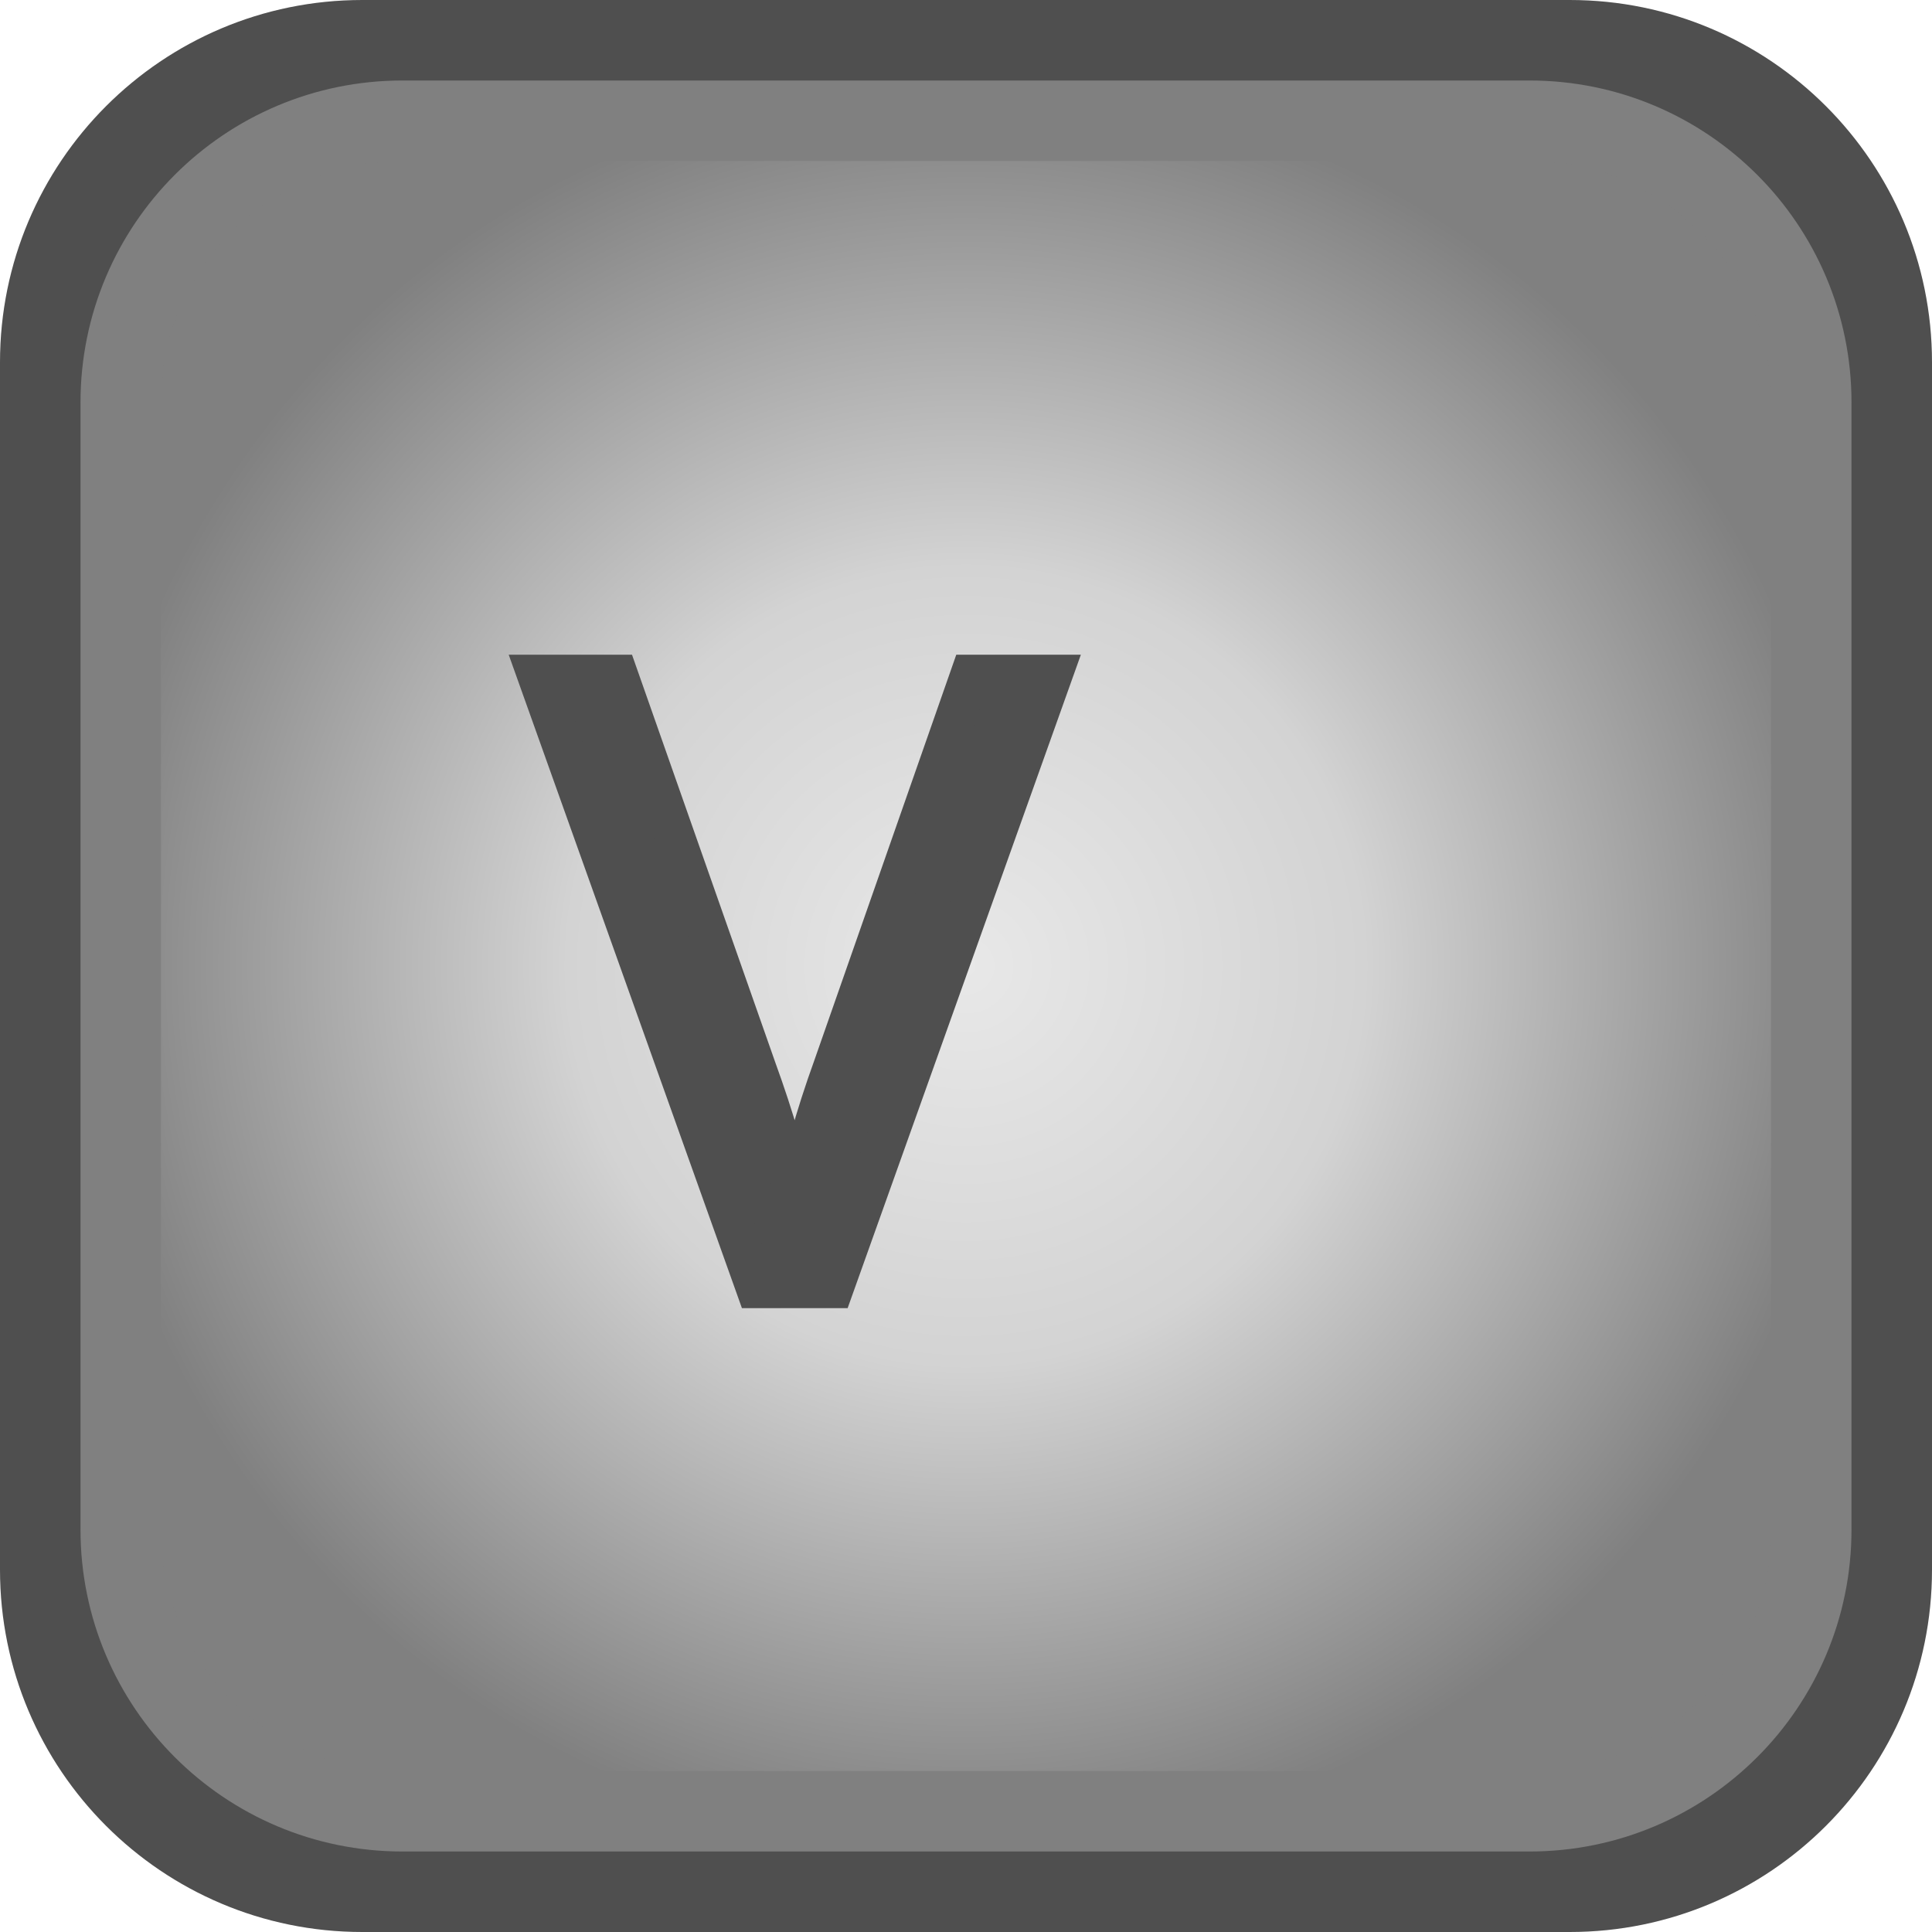
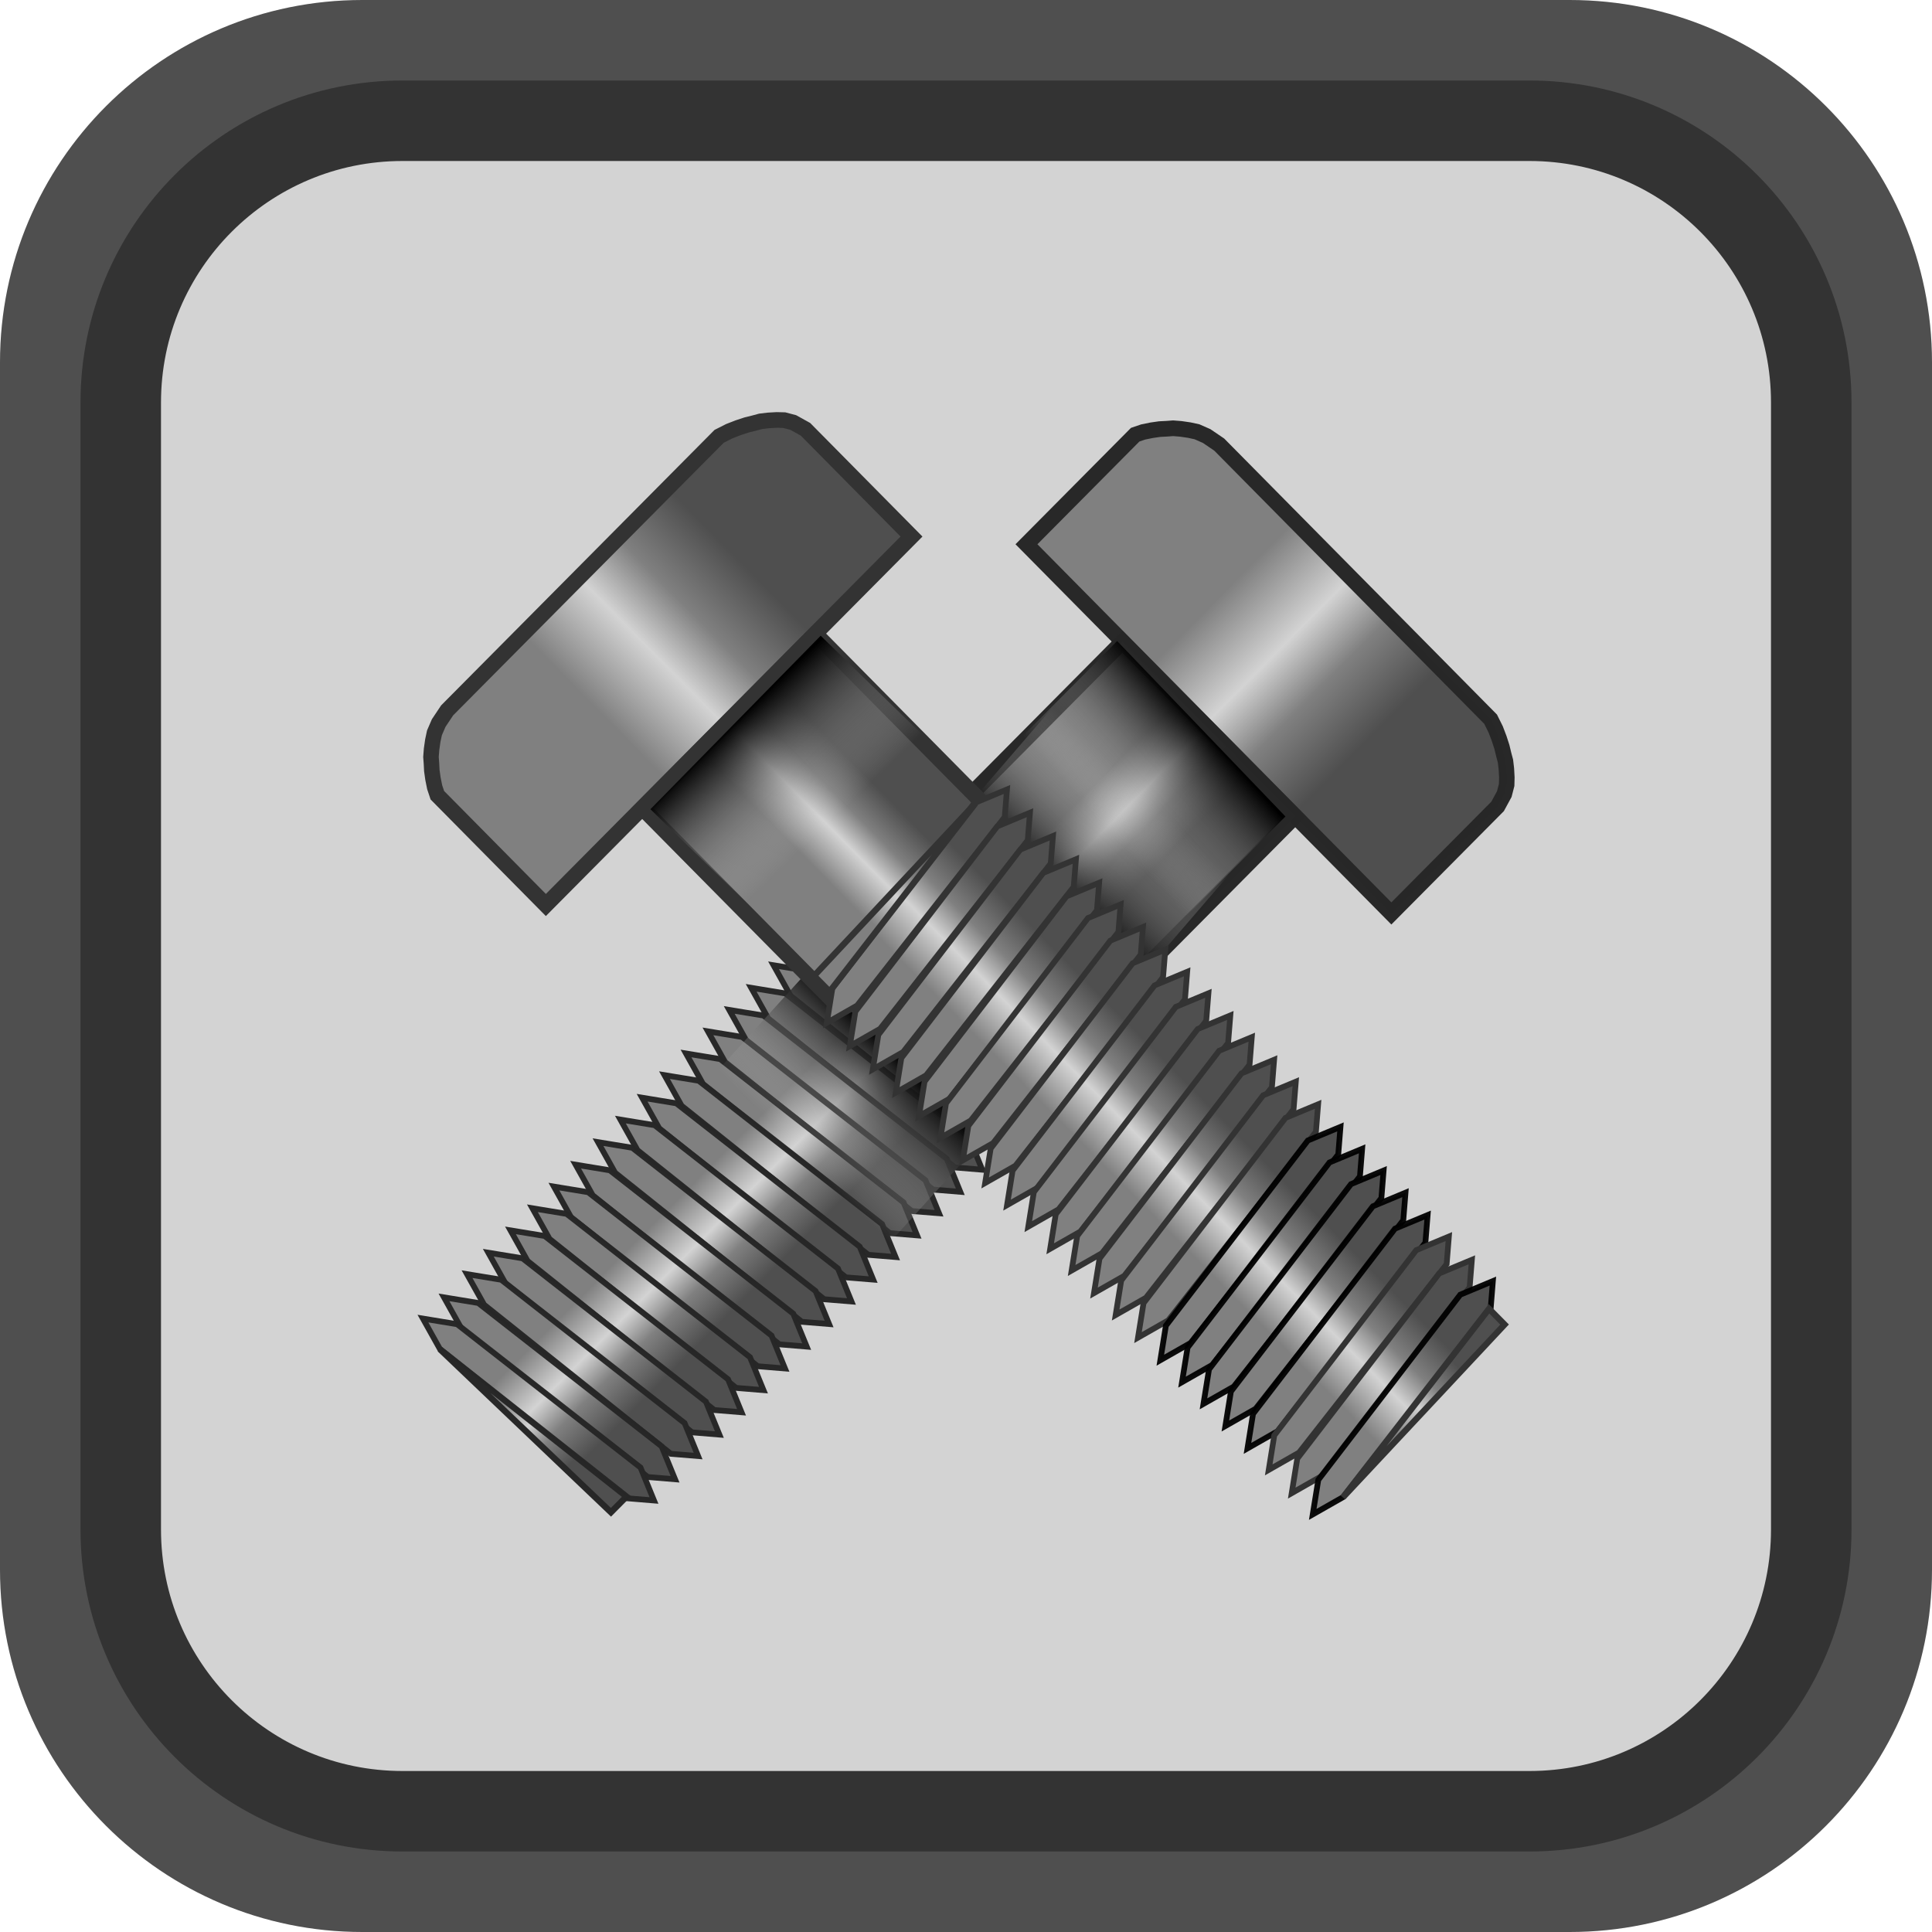
- <svg xmlns="http://www.w3.org/2000/svg" xmlns:xlink="http://www.w3.org/1999/xlink" viewBox="0 0 48 48" fill="none" version="1.1" id="svg4">
-   <defs id="defs3">
-     <linearGradient id="vectisMetal" x1="0" y1="0" x2="48" y2="48" gradientUnits="userSpaceOnUse">
-       <stop stop-color="#e8e8e8" id="stop1" />
-       <stop offset="0.45" stop-color="#d3d3d3" id="stop2" />
-       <stop offset="1" stop-color="#a8a8a8" id="stop3" style="stop-color:#808080;stop-opacity:1;" />
+ <svg xmlns="http://www.w3.org/2000/svg" xmlns:xlink="http://www.w3.org/1999/xlink" fill="none" version="1.1" viewBox="0 0 48 48" xml:space="preserve">
+   <defs>
+     <linearGradient id="linearGradient199">
+       <stop stop-color="#808080" offset=".34" />
+       <stop stop-color="#d3d3d3" offset=".489" />
+       <stop stop-color="#808080" offset=".593" />
+       <stop stop-color="#4f4f4f" offset=".725" />
    </linearGradient>
-     <radialGradient xlink:href="#vectisMetal" id="radialGradient5" cx="24" cy="24" fx="24" fy="24" r="22" gradientUnits="userSpaceOnUse" />
+     <linearGradient id="linearGradient190">
+       <stop offset="0" />
+       <stop stop-color="#ccc" stop-opacity="0" offset="1" />
+     </linearGradient>
+     <linearGradient id="linearGradient689" x1="82.147" x2="133.09" y1="154.36" y2="155.31" gradientUnits="userSpaceOnUse">
+       <stop stop-color="#808080" offset=".244" />
+       <stop stop-color="#d3d3d3" offset=".411" />
+       <stop stop-color="#808080" offset=".579" />
+       <stop stop-color="#4f4f4f" offset=".747" />
+     </linearGradient>
+     <linearGradient id="linearGradient95" x1="99.633" x2="107.33" y1="151.48" y2="151.48" gradientUnits="userSpaceOnUse" xlink:href="#linearGradient199" />
+     <linearGradient id="linearGradient96" x1="100.03" x2="107.73" y1="174.59" y2="174.59" gradientUnits="userSpaceOnUse" xlink:href="#linearGradient199" />
+     <linearGradient id="linearGradient120" x1="99.347" x2="107.73" y1="147.96" y2="147.96" gradientUnits="userSpaceOnUse" xlink:href="#linearGradient199" />
+     <linearGradient id="linearGradient154" x1="98.75" x2="108.51" y1="173.15" y2="173.15" gradientUnits="userSpaceOnUse" xlink:href="#linearGradient199" />
+     <linearGradient id="linearGradient155" x1="98.75" x2="108.51" y1="172.1" y2="172.1" gradientUnits="userSpaceOnUse" xlink:href="#linearGradient199" />
+     <linearGradient id="linearGradient156" x1="98.75" x2="108.51" y1="171.13" y2="171.13" gradientUnits="userSpaceOnUse" xlink:href="#linearGradient199" />
+     <linearGradient id="linearGradient157" x1="98.75" x2="108.51" y1="170.13" y2="170.13" gradientUnits="userSpaceOnUse" xlink:href="#linearGradient199" />
+     <linearGradient id="linearGradient158" x1="98.75" x2="108.51" y1="169.13" y2="169.13" gradientUnits="userSpaceOnUse" xlink:href="#linearGradient199" />
+     <linearGradient id="linearGradient160" x1="98.75" x2="108.51" y1="167.15" y2="167.15" gradientUnits="userSpaceOnUse" xlink:href="#linearGradient199" />
+     <linearGradient id="linearGradient161" x1="98.75" x2="108.51" y1="166.13" y2="166.13" gradientUnits="userSpaceOnUse" xlink:href="#linearGradient199" />
+     <linearGradient id="linearGradient162" x1="98.75" x2="108.51" y1="165.11" y2="165.11" gradientUnits="userSpaceOnUse" xlink:href="#linearGradient199" />
+     <linearGradient id="linearGradient163" x1="98.75" x2="108.51" y1="164.12" y2="164.12" gradientUnits="userSpaceOnUse" xlink:href="#linearGradient199" />
+     <linearGradient id="linearGradient164" x1="98.75" x2="108.51" y1="163.1" y2="163.1" gradientUnits="userSpaceOnUse" xlink:href="#linearGradient199" />
+     <linearGradient id="linearGradient165" x1="98.75" x2="108.51" y1="162.13" y2="162.13" gradientUnits="userSpaceOnUse" xlink:href="#linearGradient199" />
+     <linearGradient id="linearGradient166" x1="98.75" x2="108.51" y1="161.13" y2="161.13" gradientUnits="userSpaceOnUse" xlink:href="#linearGradient199" />
+     <linearGradient id="linearGradient167" x1="98.75" x2="108.51" y1="160.15" y2="160.15" gradientUnits="userSpaceOnUse" xlink:href="#linearGradient199" />
+     <linearGradient id="linearGradient168" x1="98.75" x2="108.51" y1="159.15" y2="159.15" gradientUnits="userSpaceOnUse" xlink:href="#linearGradient199" />
+     <linearGradient id="linearGradient170" x1="98.75" x2="108.51" y1="157.12" y2="157.12" gradientUnits="userSpaceOnUse" xlink:href="#linearGradient199" />
+     <linearGradient id="linearGradient171" x1="98.75" x2="108.51" y1="156.13" y2="156.13" gradientUnits="userSpaceOnUse" xlink:href="#linearGradient199" />
+     <linearGradient id="linearGradient172" x1="98.75" x2="108.51" y1="155.08" y2="155.08" gradientUnits="userSpaceOnUse" xlink:href="#linearGradient199" />
+     <linearGradient id="linearGradient174" x1="98.75" x2="108.51" y1="152.97" y2="152.97" gradientUnits="userSpaceOnUse" xlink:href="#linearGradient199" />
+     <linearGradient id="linearGradient175" x1="98.75" x2="108.51" y1="151.92" y2="151.92" gradientUnits="userSpaceOnUse" xlink:href="#linearGradient199" />
+     <linearGradient id="linearGradient179" x1="98.75" x2="108.51" y1="154.02" y2="154.02" gradientUnits="userSpaceOnUse" xlink:href="#linearGradient199" />
+     <linearGradient id="linearGradient180" x1="98.75" x2="108.51" y1="158.13" y2="158.13" gradientUnits="userSpaceOnUse" xlink:href="#linearGradient199" />
+     <linearGradient id="linearGradient187" x1="98.75" x2="108.51" y1="168.15" y2="168.15" gradientUnits="userSpaceOnUse" xlink:href="#linearGradient199" />
+     <linearGradient id="linearGradient2" x1="98.75" x2="108.51" y1="174.11" y2="174.11" gradientUnits="userSpaceOnUse" xlink:href="#linearGradient199" />
+     <linearGradient id="linearGradient58" x1="94.957" x2="112.12" y1="140.18" y2="140.18" gradientUnits="userSpaceOnUse" xlink:href="#linearGradient199" />
+     <linearGradient id="linearGradient189" x1="82.147" x2="133.09" y1="154.36" y2="155.31" gradientUnits="userSpaceOnUse" xlink:href="#linearGradient199" />
+     <linearGradient id="linearGradient191" x1="-45.495" x2="-45.629" y1="184.27" y2="188.97" gradientTransform="matrix(.94036 0 0 .94438 226.35 -129.01)" gradientUnits="userSpaceOnUse" xlink:href="#linearGradient190" />
+     <linearGradient id="linearGradient192" x1="-45.495" x2="-45.629" y1="184.27" y2="188.97" gradientTransform="matrix(.94036 0 0 .94438 -140.41 -216.73)" gradientUnits="userSpaceOnUse" xlink:href="#linearGradient190" />
+     <linearGradient id="linearGradient200" x1="-45.495" x2="-45.629" y1="184.27" y2="188.97" gradientTransform="matrix(.94036 0 0 .94438 3.6475 .34074)" gradientUnits="userSpaceOnUse" xlink:href="#linearGradient190" />
+     <linearGradient id="linearGradient201" x1="-45.495" x2="-45.629" y1="184.27" y2="188.97" gradientTransform="matrix(.94036 0 0 .94438 227.91 -151.81)" gradientUnits="userSpaceOnUse" xlink:href="#linearGradient190" />
  </defs>
-   <rect width="48" height="48" rx="9" fill="#333333" id="rect3" style="fill:#4f4f4f;fill-opacity:1" />
-   <rect x="3" y="3" width="42" height="42" rx="7" fill="url(#vectisMetal)" stroke="#333333" stroke-width="2" id="rect4" style="stroke:#808080;stroke-opacity:1;fill:url(#radialGradient5);stroke-linejoin:miter;stroke-linecap:butt" />
-   <text xml:space="preserve" style="font-size:21.333px;font-family:Michroma;-inkscape-font-specification:Michroma;writing-mode:lr-tb;direction:ltr;fill:#4f4f4f;fill-opacity:1;stroke:#4f4f4f;stroke-opacity:1" x="13.349" y="32" id="text5">
-     <tspan id="tspan5" x="13.349" y="32">V</tspan>
-   </text>
+   <rect width="48" height="48" rx="9" fill="#4f4f4f" />
+   <rect x="3" y="3" width="42" height="42" rx="7" fill="#d3d3d3" stroke="#333" stroke-width="2" />
+   <g transform="matrix(.77017 0 0 .77765 -44.286 -35.084)">
+     <g transform="translate(-16.962 -80.444)">
+       <g transform="rotate(45.057 102.07 158.14)" fill="url(#linearGradient189)" stroke="#272727" stroke-opacity=".988">
+         <path d="m97.345 136.86-0.479 0.094-0.318 0.125-0.213 0.138-0.223 0.167-0.188 0.161-0.132 0.154-0.155 0.172-0.156 0.208-0.155 0.234-0.12 0.243v4.955h16.664v-4.842l-0.126-0.431-0.153-0.26-0.167-0.175-0.205-0.183-0.196-0.154-0.188-0.108-0.209-0.127-0.253-0.128-0.286-0.127-0.348-0.115z" fill="url(#linearGradient58)" stroke-width=".5" />
+         <rect x="99.597" y="143.52" width="7.883" height="8.879" fill="url(#linearGradient120)" stroke-width=".5" />
+         <g stroke-width=".185">
+           <path d="m107.29 150.97 1.052 0.436-0.672 0.572-7.626 0.899-1.081-0.3 0.906-0.654z" fill="url(#linearGradient175)" />
+           <path d="m107.29 152.02 1.052 0.436-0.672 0.572-7.626 0.899-1.081-0.3 0.906-0.654z" fill="url(#linearGradient174)" />
+           <path d="m107.29 153.07 1.052 0.436-0.672 0.572-7.626 0.899-1.081-0.3 0.906-0.654z" fill="url(#linearGradient179)" />
+           <path d="m107.29 154.12 1.052 0.436-0.672 0.572-7.626 0.899-1.081-0.3 0.906-0.654z" fill="url(#linearGradient172)" />
+           <path d="m107.29 155.18 1.052 0.436-0.672 0.572-7.626 0.899-1.081-0.3 0.906-0.654z" fill="url(#linearGradient171)" />
+           <path d="m107.29 156.16 1.052 0.436-0.672 0.572-7.626 0.899-1.081-0.3 0.906-0.654z" fill="url(#linearGradient170)" />
+           <path d="m107.29 157.18 1.052 0.436-0.672 0.572-7.626 0.899-1.081-0.3 0.906-0.654z" fill="url(#linearGradient180)" />
+           <path d="m107.29 158.2 1.052 0.436-0.672 0.572-7.626 0.899-1.081-0.3 0.906-0.654z" fill="url(#linearGradient168)" />
+           <path d="m107.29 159.2 1.052 0.436-0.672 0.572-7.626 0.899-1.081-0.3 0.906-0.654z" fill="url(#linearGradient167)" />
+           <path d="m107.29 160.17 1.052 0.436-0.672 0.572-7.626 0.899-1.081-0.3 0.906-0.654z" fill="url(#linearGradient166)" />
+           <path d="m107.29 161.17 1.052 0.436-0.672 0.572-7.626 0.899-1.081-0.3 0.906-0.654z" fill="url(#linearGradient165)" />
+           <path d="m107.29 162.15 1.052 0.436-0.672 0.572-7.626 0.899-1.081-0.3 0.906-0.654z" fill="url(#linearGradient164)" />
+           <path d="m107.29 163.17 1.052 0.436-0.672 0.572-7.626 0.899-1.081-0.3 0.906-0.654z" fill="url(#linearGradient163)" />
+           <path d="m107.29 164.16 1.052 0.436-0.672 0.572-7.626 0.899-1.081-0.3 0.906-0.654z" fill="url(#linearGradient162)" />
+           <path d="m107.29 165.18 1.052 0.436-0.672 0.572-7.626 0.899-1.081-0.3 0.906-0.654z" fill="url(#linearGradient161)" />
+         </g>
+         <path d="m107.29 166.2 1.052 0.436-0.672 0.572-7.626 0.899-1.081-0.3 0.906-0.654z" fill="url(#linearGradient160)" stroke-width=".185" />
+         <g stroke-width=".185">
+           <path d="m107.29 167.19 1.052 0.436-0.672 0.572-7.626 0.899-1.081-0.3 0.906-0.654z" fill="url(#linearGradient187)" />
+           <path d="m107.29 168.17 1.052 0.436-0.672 0.572-7.626 0.899-1.081-0.3 0.906-0.654z" fill="url(#linearGradient158)" />
+           <path d="m107.29 169.17 1.052 0.436-0.672 0.572-7.626 0.899-1.081-0.3 0.906-0.654z" fill="url(#linearGradient157)" />
+           <path d="m107.29 170.18 1.052 0.436-0.672 0.572-7.626 0.899-1.081-0.3 0.906-0.654z" fill="url(#linearGradient156)" />
+           <path d="m107.29 171.15 1.052 0.436-0.672 0.572-7.626 0.899-1.081-0.3 0.906-0.654z" fill="url(#linearGradient155)" />
+           <path d="m107.29 172.2 1.052 0.436-0.672 0.572-7.626 0.899-1.081-0.3 0.906-0.654z" fill="url(#linearGradient154)" />
+           <path d="m107.29 173.16 1.052 0.436-0.672 0.572-7.626 0.899-1.081-0.3 0.906-0.654z" fill="url(#linearGradient2)" />
+         </g>
+         <path d="m100.04 175.07 7.588-0.225v-0.71z" fill="url(#linearGradient96)" stroke-width=".2" />
+         <path d="m107.32 151-7.588 0.225v0.71z" fill="url(#linearGradient95)" stroke-width=".2" />
+       </g>
+       <rect transform="matrix(.72794 .68564 -.67544 .73741 0 0)" x="179.91" y="45.037" width="7.803" height="4.543" fill="url(#linearGradient191)" />
+       <rect transform="matrix(-.74545 -.66656 .65612 -.75465 0 0)" x="-186.85" y="-42.675" width="7.803" height="4.543" fill="url(#linearGradient192)" />
+       <g transform="rotate(-44.943 106.89 152.78)" fill="url(#linearGradient689)">
+         <g stroke="#333">
+           <path d="m97.345 136.86-0.479 0.094-0.318 0.125-0.213 0.138-0.223 0.167-0.188 0.161-0.132 0.154-0.155 0.172-0.156 0.208-0.155 0.234-0.12 0.243v4.955h16.664v-4.842l-0.126-0.431-0.153-0.26-0.167-0.175-0.205-0.183-0.196-0.154-0.188-0.108-0.209-0.127-0.253-0.128-0.286-0.127-0.348-0.115z" fill="url(#linearGradient58)" stroke-width=".5" />
+           <rect x="99.597" y="143.52" width="7.883" height="8.879" fill="url(#linearGradient120)" stroke-width=".5" />
+           <g stroke-width=".185">
+             <path d="m107.29 150.97 1.052 0.436-0.672 0.572-7.626 0.899-1.081-0.3 0.906-0.654z" fill="url(#linearGradient175)" />
+             <path d="m107.29 152.02 1.052 0.436-0.672 0.572-7.626 0.899-1.081-0.3 0.906-0.654z" fill="url(#linearGradient174)" />
+             <path d="m107.29 153.07 1.052 0.436-0.672 0.572-7.626 0.899-1.081-0.3 0.906-0.654z" fill="url(#linearGradient179)" />
+             <path d="m107.29 154.12 1.052 0.436-0.672 0.572-7.626 0.899-1.081-0.3 0.906-0.654z" fill="url(#linearGradient172)" />
+             <path d="m107.29 155.18 1.052 0.436-0.672 0.572-7.626 0.899-1.081-0.3 0.906-0.654z" fill="url(#linearGradient171)" />
+             <path d="m107.29 156.16 1.052 0.436-0.672 0.572-7.626 0.899-1.081-0.3 0.906-0.654z" fill="url(#linearGradient170)" />
+             <path d="m107.29 157.18 1.052 0.436-0.672 0.572-7.626 0.899-1.081-0.3 0.906-0.654z" fill="url(#linearGradient180)" />
+             <path d="m107.29 158.2 1.052 0.436-0.672 0.572-7.626 0.899-1.081-0.3 0.906-0.654z" fill="url(#linearGradient168)" />
+             <path d="m107.29 159.2 1.052 0.436-0.672 0.572-7.626 0.899-1.081-0.3 0.906-0.654z" fill="url(#linearGradient167)" />
+             <path d="m107.29 160.17 1.052 0.436-0.672 0.572-7.626 0.899-1.081-0.3 0.906-0.654z" fill="url(#linearGradient166)" />
+             <path d="m107.29 161.17 1.052 0.436-0.672 0.572-7.626 0.899-1.081-0.3 0.906-0.654z" fill="url(#linearGradient165)" />
+             <path d="m107.29 162.15 1.052 0.436-0.672 0.572-7.626 0.899-1.081-0.3 0.906-0.654z" fill="url(#linearGradient164)" />
+             <path d="m107.29 163.17 1.052 0.436-0.672 0.572-7.626 0.899-1.081-0.3 0.906-0.654z" fill="url(#linearGradient163)" />
+             <path d="m107.29 164.16 1.052 0.436-0.672 0.572-7.626 0.899-1.081-0.3 0.906-0.654z" fill="url(#linearGradient162)" />
+             <path d="m107.29 165.18 1.052 0.436-0.672 0.572-7.626 0.899-1.081-0.3 0.906-0.654z" fill="url(#linearGradient161)" />
+           </g>
+         </g>
+         <g stroke="#000" stroke-opacity=".946">
+           <path d="m107.29 166.2 1.052 0.436-0.672 0.572-7.626 0.899-1.081-0.3 0.906-0.654z" fill="url(#linearGradient160)" stroke-width=".185" />
+           <g stroke-width=".185">
+             <path d="m107.29 167.19 1.052 0.436-0.672 0.572-7.626 0.899-1.081-0.3 0.906-0.654z" fill="url(#linearGradient187)" />
+             <path d="m107.29 168.17 1.052 0.436-0.672 0.572-7.626 0.899-1.081-0.3 0.906-0.654z" fill="url(#linearGradient158)" />
+             <path d="m107.29 169.17 1.052 0.436-0.672 0.572-7.626 0.899-1.081-0.3 0.906-0.654z" fill="url(#linearGradient157)" />
+             <path d="m107.29 170.18 1.052 0.436-0.672 0.572-7.626 0.899-1.081-0.3 0.906-0.654z" fill="url(#linearGradient156)" />
+           </g>
+         </g>
+         <g stroke-width=".185">
+           <path d="m107.29 171.15 1.052 0.436-0.672 0.572-7.626 0.899-1.081-0.3 0.906-0.654z" fill="url(#linearGradient155)" stroke="#333" />
+           <path d="m107.29 172.2 1.052 0.436-0.672 0.572-7.626 0.899-1.081-0.3 0.906-0.654z" fill="url(#linearGradient154)" stroke="#333" />
+           <path d="m107.29 173.16 1.052 0.436-0.672 0.572-7.626 0.899-1.081-0.3 0.906-0.654z" fill="url(#linearGradient2)" stroke="#000" stroke-opacity=".946" />
+         </g>
+         <path d="m100.04 175.07 7.588-0.225v-0.71z" fill="url(#linearGradient96)" stroke="#333" stroke-width=".2" />
+         <path d="m107.32 151-7.588 0.225v0.71z" fill="url(#linearGradient95)" stroke="#333" stroke-width=".2" />
+       </g>
+       <rect transform="matrix(.70388 -.71032 .72004 .69393 0 0)" x="-42.795" y="174.39" width="7.803" height="4.543" fill="url(#linearGradient200)" />
+       <rect transform="matrix(.69577 .71826 -.70851 .7057 0 0)" x="181.47" y="22.244" width="7.803" height="4.543" fill="url(#linearGradient201)" />
+     </g>
+   </g>
</svg>
